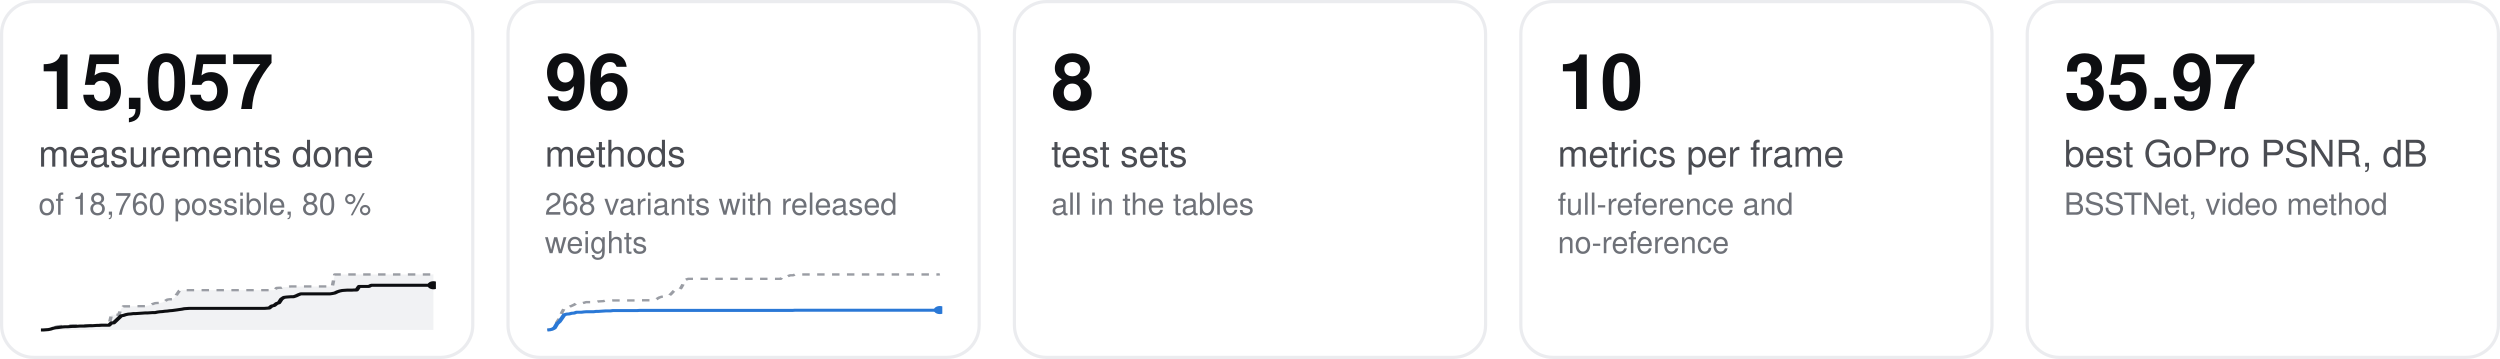
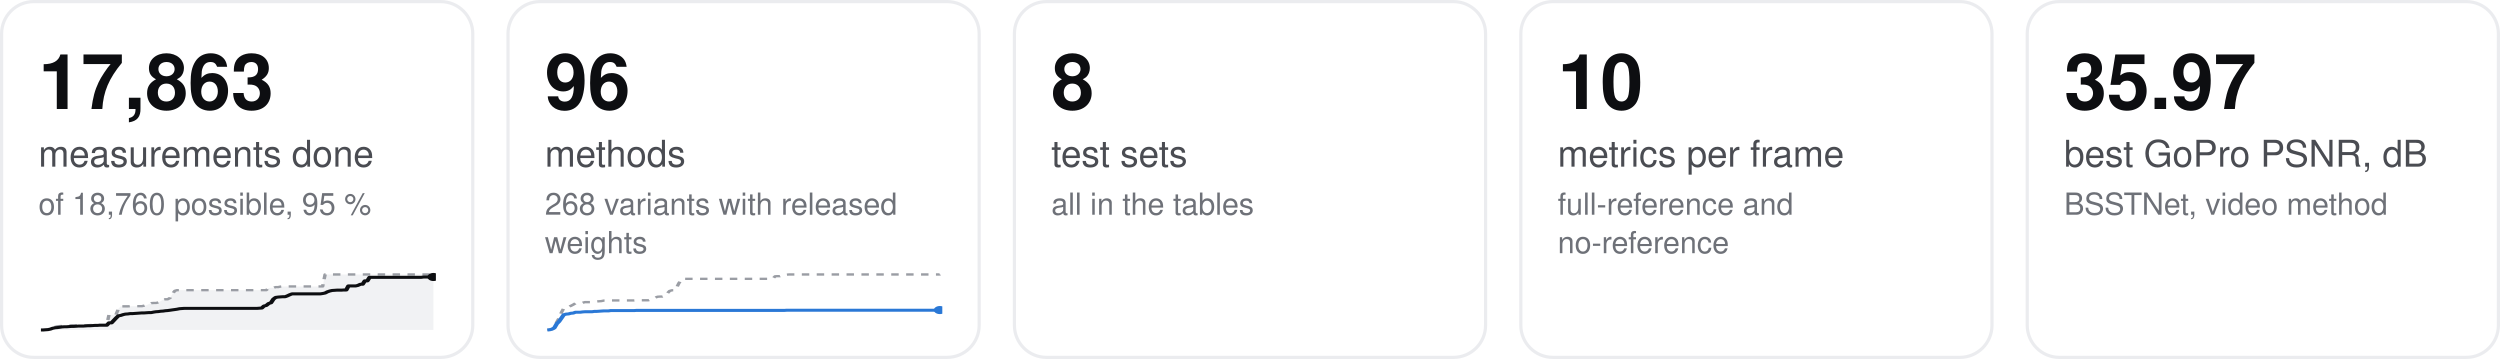
- <svg xmlns="http://www.w3.org/2000/svg" viewBox="0 0 780 112" role="img" aria-label="15,057 of 18,760 measurements done; 96 methods, 268 variants" font-family="Geologica, -apple-system, 'Segoe UI', Helvetica, Arial, sans-serif">
+ <svg xmlns="http://www.w3.org/2000/svg" viewBox="0 0 780 112" role="img" aria-label="17,863 of 18,760 measurements done; 96 methods, 268 variants" font-family="Geologica, -apple-system, 'Segoe UI', Helvetica, Arial, sans-serif">
  <g transform="translate(0 0)">
    <rect x=".5" y=".5" width="147" height="111" rx="10" fill="none" style="stroke:#ebecef" />
-     <text x="12" y="34" font-size="24" font-weight="600" style="fill:#0d0e11">15,057</text>
+     <text x="12" y="34" font-size="24" font-weight="600" style="fill:#0d0e11">17,863</text>
    <text x="12" y="52" font-size="11.5" style="fill:#4a4c52">measurements done</text>
-     <text x="12" y="67" font-size="9.5" style="fill:#6e7178">of 18,760 possible, 80 %</text>
+     <text x="12" y="67" font-size="9.5" style="fill:#6e7178">of 18,760 possible, 95 %</text>
    <g transform="translate(12 84)">
      <svg width="124" height="20" viewBox="0 0 160 38" preserveAspectRatio="none" aria-hidden="true">
-         <polygon points="1.0,36.0 1.0,36.0 2.0,36.0 3.0,35.9 3.9,35.8 4.9,35.2 5.9,34.8 6.9,34.2 7.8,33.8 8.8,33.7 9.8,33.7 10.8,33.6 11.8,33.4 12.7,33.3 13.7,33.3 14.7,33.3 15.7,33.2 16.6,33.2 17.6,33.2 18.6,33.2 19.6,33.2 20.6,33.2 21.5,33.1 22.5,33.1 23.5,33.1 24.5,33.0 25.4,33.0 26.4,33.0 27.4,33.0 28.4,33.0 29.4,27.0 30.3,27.0 31.3,27.0 32.3,27.0 33.3,23.4 34.2,22.0 35.2,22.0 36.2,22.0 37.2,22.0 38.2,21.9 39.1,21.9 40.1,21.9 41.1,21.9 42.1,21.9 43.0,21.9 44.0,21.6 45.0,21.3 46.0,20.6 47.0,20.1 47.9,20.0 48.9,20.0 49.9,19.7 50.9,18.9 51.9,18.0 52.8,17.8 53.8,17.8 54.8,17.0 55.8,14.7 56.7,12.8 57.7,12.4 58.7,12.4 59.7,12.4 60.7,12.4 61.6,12.4 62.6,12.4 63.6,12.4 64.6,12.4 65.5,12.4 66.5,12.4 67.5,12.4 68.5,12.4 69.5,12.4 70.4,12.4 71.4,12.4 72.4,12.4 73.4,12.4 74.3,12.4 75.3,12.4 76.3,12.4 77.3,12.4 78.3,12.4 79.2,12.4 80.2,12.4 81.2,12.4 82.2,12.4 83.1,12.4 84.1,12.4 85.1,12.4 86.1,12.4 87.1,12.4 88.0,12.4 89.0,12.4 90.0,12.4 91.0,12.4 91.9,12.4 92.9,12.4 93.9,12.4 94.9,12.4 95.9,11.1 96.8,11.0 97.8,11.0 98.8,10.6 99.8,10.6 100.7,10.3 101.7,10.2 102.7,10.2 103.7,10.2 104.7,10.2 105.6,10.2 106.6,10.2 107.6,10.2 108.6,10.2 109.5,10.2 110.5,10.2 111.5,10.2 112.5,10.2 113.5,10.2 114.4,10.2 115.4,10.2 116.4,10.2 117.4,10.2 118.3,10.2 119.3,3.1 120.3,3.1 121.3,3.1 122.3,3.1 123.2,3.1 124.2,3.1 125.2,3.1 126.2,3.1 127.1,3.1 128.1,3.1 129.1,3.1 130.1,3.1 131.1,3.1 132.0,3.1 133.0,3.1 134.0,3.1 135.0,3.1 136.0,3.1 136.9,3.1 137.9,3.1 138.9,3.1 139.9,3.1 140.8,3.1 141.8,3.1 142.8,3.1 143.8,3.1 144.8,3.1 145.7,3.1 146.7,3.1 147.7,3.1 148.7,3.1 149.6,3.1 150.6,3.1 151.6,3.1 152.6,3.1 153.6,3.1 154.5,3.1 155.5,3.1 156.5,3.1 157.5,3.1 158.4,3.1 159.0,3.0 159.0,36.0" style="fill:#f1f2f4" />
-         <polyline points="1.0,36.0 2.0,36.0 3.0,35.9 3.9,35.8 4.9,35.2 5.9,34.8 6.9,34.2 7.8,33.8 8.8,33.7 9.8,33.7 10.8,33.6 11.8,33.4 12.7,33.3 13.7,33.3 14.7,33.3 15.7,33.2 16.6,33.2 17.6,33.2 18.6,33.2 19.6,33.2 20.6,33.2 21.5,33.1 22.5,33.1 23.5,33.1 24.5,33.0 25.4,33.0 26.4,33.0 27.4,33.0 28.4,33.0 29.4,27.0 30.3,27.0 31.3,27.0 32.3,27.0 33.3,23.4 34.2,22.0 35.2,22.0 36.2,22.0 37.2,22.0 38.2,21.9 39.1,21.9 40.1,21.9 41.1,21.9 42.1,21.9 43.0,21.9 44.0,21.6 45.0,21.3 46.0,20.6 47.0,20.1 47.9,20.0 48.9,20.0 49.9,19.7 50.9,18.9 51.9,18.0 52.8,17.8 53.8,17.8 54.8,17.0 55.8,14.7 56.7,12.8 57.7,12.4 58.7,12.4 59.7,12.4 60.7,12.4 61.6,12.4 62.6,12.4 63.6,12.4 64.6,12.4 65.5,12.4 66.5,12.4 67.5,12.4 68.5,12.4 69.5,12.4 70.4,12.4 71.4,12.4 72.4,12.4 73.4,12.4 74.3,12.4 75.3,12.4 76.3,12.4 77.3,12.4 78.3,12.4 79.2,12.4 80.2,12.4 81.2,12.4 82.2,12.4 83.1,12.4 84.1,12.4 85.1,12.4 86.1,12.4 87.1,12.4 88.0,12.4 89.0,12.4 90.0,12.4 91.0,12.4 91.9,12.4 92.9,12.4 93.9,12.4 94.9,12.4 95.9,11.1 96.8,11.0 97.8,11.0 98.8,10.6 99.8,10.6 100.7,10.3 101.7,10.2 102.7,10.2 103.7,10.2 104.7,10.2 105.6,10.2 106.6,10.2 107.6,10.2 108.6,10.2 109.5,10.2 110.5,10.2 111.5,10.2 112.5,10.2 113.5,10.2 114.4,10.2 115.4,10.2 116.4,10.2 117.4,10.2 118.3,10.2 119.3,3.1 120.3,3.1 121.3,3.1 122.3,3.1 123.2,3.1 124.2,3.1 125.2,3.1 126.2,3.1 127.1,3.1 128.1,3.1 129.1,3.1 130.1,3.1 131.1,3.1 132.0,3.1 133.0,3.1 134.0,3.1 135.0,3.1 136.0,3.1 136.9,3.1 137.9,3.1 138.9,3.1 139.9,3.1 140.8,3.1 141.8,3.1 142.8,3.1 143.8,3.1 144.8,3.1 145.7,3.1 146.7,3.1 147.7,3.1 148.7,3.1 149.6,3.1 150.6,3.1 151.6,3.1 152.6,3.1 153.6,3.1 154.5,3.1 155.5,3.1 156.5,3.1 157.5,3.1 158.4,3.1 159.0,3.0" fill="none" style="stroke:#9a9da4" stroke-width="1.4" stroke-linejoin="round" stroke-dasharray="3 3" />
-         <polyline points="1.0,36.0 2.0,36.0 3.0,35.9 3.9,35.8 4.9,35.5 5.9,35.0 6.9,34.7 7.8,34.6 8.8,34.4 9.8,34.2 10.8,34.1 11.8,34.1 12.7,34.0 13.7,33.9 14.7,33.9 15.7,33.8 16.6,33.7 17.6,33.7 18.6,33.7 19.6,33.6 20.6,33.5 21.5,33.5 22.5,33.4 23.5,33.3 24.5,33.3 25.4,33.2 26.4,33.2 27.4,33.2 28.4,33.2 29.4,31.8 30.3,31.8 31.3,30.4 32.3,29.0 33.3,27.6 34.2,27.4 35.2,26.9 36.2,26.6 37.2,26.5 38.2,26.3 39.1,26.3 40.1,26.2 41.1,26.1 42.1,26.0 43.0,25.9 44.0,25.9 45.0,25.8 46.0,25.7 47.0,25.7 47.9,25.4 48.9,25.2 49.9,25.1 50.9,24.9 51.9,24.8 52.8,24.6 53.8,24.5 54.8,24.3 55.8,24.1 56.7,23.9 57.7,23.7 58.7,23.4 59.7,23.3 60.7,23.2 61.6,23.2 62.6,23.2 63.6,23.2 64.6,23.2 65.5,23.2 66.5,23.2 67.5,23.2 68.5,23.2 69.5,23.2 70.4,23.2 71.4,23.2 72.4,23.2 73.4,23.2 74.3,23.2 75.3,23.2 76.3,23.2 77.3,23.2 78.3,23.2 79.2,23.2 80.2,23.2 81.2,23.2 82.2,23.2 83.1,23.2 84.1,23.2 85.1,23.2 86.1,23.2 87.1,23.2 88.0,23.2 89.0,23.2 90.0,23.2 91.0,23.2 91.9,23.1 92.9,23.0 93.9,21.8 94.9,21.5 95.9,20.3 96.8,19.9 97.8,17.7 98.8,16.7 99.8,16.5 100.7,16.4 101.7,16.3 102.7,16.3 103.7,15.8 104.7,15.1 105.6,14.6 106.6,14.6 107.6,14.6 108.6,14.6 109.5,14.6 110.5,14.6 111.5,14.6 112.5,14.6 113.5,14.6 114.4,14.6 115.4,14.6 116.4,14.6 117.4,14.6 118.3,14.4 119.3,14.1 120.3,13.4 121.3,12.9 122.3,12.6 123.2,12.5 124.2,12.4 125.2,12.4 126.2,12.4 127.1,12.3 128.1,12.3 129.1,10.2 130.1,10.2 131.1,10.2 132.0,10.2 133.0,10.2 134.0,9.5 135.0,9.5 136.0,9.5 136.9,9.5 137.9,9.5 138.9,9.5 139.9,9.5 140.8,9.5 141.8,9.5 142.8,9.5 143.8,9.5 144.8,9.5 145.7,9.5 146.7,9.5 147.7,9.5 148.7,9.5 149.6,9.5 150.6,9.5 151.6,9.5 152.6,9.5 153.6,9.5 154.5,9.5 155.5,9.5 156.5,9.5 157.5,9.5 158.4,9.5 159.0,9.5" fill="none" style="stroke:#0d0e11" stroke-width="1.8" stroke-linejoin="round" />
-         <circle cx="159.0" cy="9.5" r="2.4" style="fill:#0d0e11" />
+         <polygon points="1.0,36.0 1.0,36.0 1.9,36.0 2.9,35.9 3.8,35.8 4.8,35.2 5.7,34.8 6.7,34.2 7.6,33.8 8.6,33.7 9.5,33.7 10.5,33.6 11.4,33.4 12.3,33.3 13.3,33.3 14.2,33.3 15.2,33.2 16.1,33.2 17.1,33.2 18.0,33.2 19.0,33.2 19.9,33.2 20.8,33.1 21.8,33.1 22.7,33.1 23.7,33.0 24.6,33.0 25.6,33.0 26.5,33.0 27.5,33.0 28.4,27.0 29.4,27.0 30.3,27.0 31.2,27.0 32.2,23.4 33.1,22.0 34.1,22.0 35.0,22.0 36.0,22.0 36.9,21.9 37.9,21.9 38.8,21.9 39.8,21.9 40.7,21.9 41.6,21.9 42.6,21.6 43.5,21.3 44.5,20.6 45.4,20.1 46.4,20.0 47.3,20.0 48.3,19.7 49.2,18.9 50.2,18.0 51.1,17.8 52.0,17.8 53.0,17.0 53.9,14.7 54.9,12.8 55.8,12.4 56.8,12.4 57.7,12.4 58.7,12.4 59.6,12.4 60.5,12.4 61.5,12.4 62.4,12.4 63.4,12.4 64.3,12.4 65.3,12.4 66.2,12.4 67.2,12.4 68.1,12.4 69.1,12.4 70.0,12.4 70.9,12.4 71.9,12.4 72.8,12.4 73.8,12.4 74.7,12.4 75.7,12.4 76.6,12.4 77.6,12.4 78.5,12.4 79.5,12.4 80.4,12.4 81.3,12.4 82.3,12.4 83.2,12.4 84.2,12.4 85.1,12.4 86.1,12.4 87.0,12.4 88.0,12.4 88.9,12.4 89.9,12.4 90.8,12.4 91.7,12.4 92.7,11.1 93.6,11.0 94.6,11.0 95.5,10.6 96.5,10.6 97.4,10.3 98.4,10.2 99.3,10.2 100.2,10.2 101.2,10.2 102.1,10.2 103.1,10.2 104.0,10.2 105.0,10.2 105.9,10.2 106.9,10.2 107.8,10.2 108.8,10.2 109.7,10.2 110.6,10.2 111.6,10.2 112.5,10.2 113.5,10.2 114.4,10.2 115.4,3.1 116.3,3.1 117.3,3.1 118.2,3.1 119.2,3.1 120.1,3.1 121.0,3.1 122.0,3.1 122.9,3.1 123.9,3.1 124.8,3.1 125.8,3.1 126.7,3.1 127.7,3.1 128.6,3.1 129.6,3.1 130.5,3.1 131.4,3.1 132.4,3.1 133.3,3.1 134.3,3.1 135.2,3.1 136.2,3.1 137.1,3.1 138.1,3.1 139.0,3.1 139.9,3.1 140.9,3.1 141.8,3.1 142.8,3.1 143.7,3.1 144.7,3.1 145.6,3.1 146.6,3.1 147.5,3.1 148.5,3.1 149.4,3.1 150.3,3.1 151.3,3.1 152.2,3.1 153.2,3.1 154.1,3.1 155.1,3.1 156.0,3.1 157.0,3.1 157.9,3.1 158.9,3.1 159.0,3.0 159.0,36.0" style="fill:#f1f2f4" />
+         <polyline points="1.0,36.0 1.9,36.0 2.9,35.9 3.8,35.8 4.8,35.2 5.7,34.8 6.7,34.2 7.6,33.8 8.6,33.7 9.5,33.7 10.5,33.6 11.4,33.4 12.3,33.3 13.3,33.3 14.2,33.3 15.2,33.2 16.1,33.2 17.1,33.2 18.0,33.2 19.0,33.2 19.9,33.2 20.8,33.1 21.8,33.1 22.7,33.1 23.7,33.0 24.6,33.0 25.6,33.0 26.5,33.0 27.5,33.0 28.4,27.0 29.4,27.0 30.3,27.0 31.2,27.0 32.2,23.4 33.1,22.0 34.1,22.0 35.0,22.0 36.0,22.0 36.9,21.9 37.9,21.9 38.8,21.9 39.8,21.9 40.7,21.9 41.6,21.9 42.6,21.6 43.5,21.3 44.5,20.6 45.4,20.1 46.4,20.0 47.3,20.0 48.3,19.7 49.2,18.9 50.2,18.0 51.1,17.8 52.0,17.8 53.0,17.0 53.9,14.7 54.9,12.8 55.8,12.4 56.8,12.4 57.7,12.4 58.7,12.4 59.6,12.4 60.5,12.4 61.5,12.4 62.4,12.4 63.4,12.4 64.3,12.4 65.3,12.4 66.2,12.4 67.2,12.4 68.1,12.4 69.1,12.4 70.0,12.4 70.9,12.4 71.9,12.4 72.8,12.4 73.8,12.4 74.7,12.4 75.7,12.4 76.6,12.4 77.6,12.4 78.5,12.4 79.5,12.4 80.4,12.4 81.3,12.4 82.3,12.4 83.2,12.4 84.2,12.4 85.1,12.4 86.1,12.4 87.0,12.4 88.0,12.4 88.9,12.4 89.9,12.4 90.8,12.4 91.7,12.4 92.7,11.1 93.6,11.0 94.6,11.0 95.5,10.6 96.5,10.6 97.4,10.3 98.4,10.2 99.3,10.2 100.2,10.2 101.2,10.2 102.1,10.2 103.1,10.2 104.0,10.2 105.0,10.2 105.9,10.2 106.9,10.2 107.8,10.2 108.8,10.2 109.7,10.2 110.6,10.2 111.6,10.2 112.5,10.2 113.5,10.2 114.4,10.2 115.4,3.1 116.3,3.1 117.3,3.1 118.2,3.1 119.2,3.1 120.1,3.1 121.0,3.1 122.0,3.1 122.9,3.1 123.9,3.1 124.8,3.1 125.8,3.1 126.7,3.1 127.7,3.1 128.6,3.1 129.6,3.1 130.5,3.1 131.4,3.1 132.4,3.1 133.3,3.1 134.3,3.1 135.2,3.1 136.2,3.1 137.1,3.1 138.1,3.1 139.0,3.1 139.9,3.1 140.9,3.1 141.8,3.1 142.8,3.1 143.7,3.1 144.7,3.1 145.6,3.1 146.6,3.1 147.5,3.1 148.5,3.1 149.4,3.1 150.3,3.1 151.3,3.1 152.2,3.1 153.2,3.1 154.1,3.1 155.1,3.1 156.0,3.1 157.0,3.1 157.9,3.1 158.9,3.1 159.0,3.0" fill="none" style="stroke:#9a9da4" stroke-width="1.4" stroke-linejoin="round" stroke-dasharray="3 3" />
+         <polyline points="1.0,36.0 1.9,36.0 2.9,35.9 3.8,35.8 4.8,35.5 5.7,35.0 6.7,34.7 7.6,34.6 8.6,34.4 9.5,34.2 10.5,34.1 11.4,34.1 12.3,34.0 13.3,33.9 14.2,33.9 15.2,33.8 16.1,33.7 17.1,33.7 18.0,33.7 19.0,33.6 19.9,33.5 20.8,33.5 21.8,33.4 22.7,33.3 23.7,33.3 24.6,33.2 25.6,33.2 26.5,33.2 27.5,33.2 28.4,31.8 29.4,31.8 30.3,30.4 31.2,29.0 32.2,27.6 33.1,27.4 34.1,26.9 35.0,26.6 36.0,26.5 36.9,26.3 37.9,26.3 38.8,26.2 39.8,26.1 40.7,26.0 41.6,25.9 42.6,25.9 43.5,25.8 44.5,25.7 45.4,25.7 46.4,25.4 47.3,25.2 48.3,25.1 49.2,24.9 50.2,24.8 51.1,24.6 52.0,24.5 53.0,24.3 53.9,24.1 54.9,23.9 55.8,23.7 56.8,23.4 57.7,23.3 58.7,23.2 59.6,23.2 60.5,23.2 61.5,23.2 62.4,23.2 63.4,23.2 64.3,23.2 65.3,23.2 66.2,23.2 67.2,23.2 68.1,23.2 69.1,23.2 70.0,23.2 70.9,23.2 71.9,23.2 72.8,23.2 73.8,23.2 74.7,23.2 75.7,23.2 76.6,23.2 77.6,23.2 78.5,23.2 79.5,23.2 80.4,23.2 81.3,23.2 82.3,23.2 83.2,23.2 84.2,23.2 85.1,23.2 86.1,23.2 87.0,23.2 88.0,23.2 88.9,23.1 89.9,23.0 90.8,21.8 91.7,21.5 92.7,20.3 93.6,19.9 94.6,17.7 95.5,16.7 96.5,16.5 97.4,16.4 98.4,16.3 99.3,16.3 100.2,15.8 101.2,15.1 102.1,14.6 103.1,14.6 104.0,14.6 105.0,14.6 105.9,14.6 106.9,14.6 107.8,14.6 108.8,14.6 109.7,14.6 110.6,14.6 111.6,14.6 112.5,14.6 113.5,14.6 114.4,14.4 115.4,14.1 116.3,13.4 117.3,12.9 118.2,12.6 119.2,12.5 120.1,12.4 121.0,12.4 122.0,12.4 122.9,12.3 123.9,12.3 124.8,9.9 125.8,9.9 126.7,9.9 127.7,9.9 128.6,9.6 129.6,8.9 130.5,8.9 131.4,6.9 132.4,6.9 133.3,4.8 134.3,4.8 135.2,4.8 136.2,4.8 137.1,4.8 138.1,4.8 139.0,4.8 139.9,4.8 140.9,4.8 141.8,4.8 142.8,4.8 143.7,4.8 144.7,4.8 145.6,4.8 146.6,4.8 147.5,4.8 148.5,4.8 149.4,4.8 150.3,4.8 151.3,4.8 152.2,4.8 153.2,4.8 154.1,4.8 155.1,4.6 156.0,4.6 157.0,4.6 157.9,4.6 158.9,4.6 159.0,4.6" fill="none" style="stroke:#0d0e11" stroke-width="1.8" stroke-linejoin="round" />
+         <circle cx="159.0" cy="4.6" r="2.4" style="fill:#0d0e11" />
      </svg>
    </g>
  </g>
  <g transform="translate(158 0)">
    <rect x=".5" y=".5" width="147" height="111" rx="10" fill="none" style="stroke:#ebecef" />
    <text x="12" y="34" font-size="24" font-weight="600" style="fill:#0d0e11">96</text>
    <text x="12" y="52" font-size="11.5" style="fill:#4a4c52">methods</text>
    <text x="12" y="67" font-size="9.5" style="fill:#6e7178">268 variants with released</text>
    <text x="12" y="79" font-size="9.5" style="fill:#6e7178">weights</text>
    <g transform="translate(12 84)">
      <svg width="124" height="20" viewBox="0 0 160 38" preserveAspectRatio="none" aria-hidden="true">
-         <polyline points="1.0,36.0 2.0,35.9 3.0,35.5 3.9,34.8 4.9,31.3 5.9,29.0 6.9,25.5 7.8,23.1 8.8,22.5 9.8,22.3 10.8,21.7 11.8,21.0 12.7,20.2 13.7,20.2 14.7,20.2 15.7,19.9 16.6,19.5 17.6,19.5 18.6,19.5 19.6,19.5 20.6,19.4 21.5,19.1 22.5,19.0 23.5,18.9 24.5,18.6 25.4,18.6 26.4,18.6 27.4,18.5 28.4,18.5 29.4,18.5 30.3,18.5 31.3,18.5 32.3,18.5 33.3,18.5 34.2,18.5 35.2,18.5 36.2,18.5 37.2,18.5 38.2,18.4 39.1,18.4 40.1,18.4 41.1,18.4 42.1,18.4 43.0,18.4 44.0,18.0 45.0,17.7 46.0,16.8 47.0,16.3 47.9,16.2 48.9,16.2 49.9,15.8 50.9,14.5 51.9,12.9 52.8,12.5 53.8,12.5 54.8,11.1 55.8,8.4 56.7,6.2 57.7,5.7 58.7,5.7 59.7,5.7 60.7,5.7 61.6,5.7 62.6,5.7 63.6,5.7 64.6,5.7 65.5,5.7 66.5,5.7 67.5,5.7 68.5,5.7 69.5,5.7 70.4,5.7 71.4,5.7 72.4,5.7 73.4,5.7 74.3,5.7 75.3,5.7 76.3,5.7 77.3,5.7 78.3,5.7 79.2,5.7 80.2,5.7 81.2,5.7 82.2,5.7 83.1,5.7 84.1,5.7 85.1,5.7 86.1,5.7 87.1,5.7 88.0,5.7 89.0,5.7 90.0,5.7 91.0,5.7 91.9,5.7 92.9,5.7 93.9,5.7 94.9,5.7 95.9,4.2 96.8,4.1 97.8,4.1 98.8,3.6 99.8,3.6 100.7,3.2 101.7,3.1 102.7,3.1 103.7,3.1 104.7,3.1 105.6,3.1 106.6,3.1 107.6,3.1 108.6,3.1 109.5,3.1 110.5,3.1 111.5,3.1 112.5,3.1 113.5,3.1 114.4,3.1 115.4,3.1 116.4,3.1 117.4,3.1 118.3,3.1 119.3,3.1 120.3,3.1 121.3,3.1 122.3,3.1 123.2,3.1 124.2,3.1 125.2,3.1 126.2,3.1 127.1,3.1 128.1,3.1 129.1,3.1 130.1,3.1 131.1,3.1 132.0,3.1 133.0,3.1 134.0,3.1 135.0,3.1 136.0,3.1 136.9,3.1 137.9,3.1 138.9,3.1 139.9,3.1 140.8,3.1 141.8,3.1 142.8,3.1 143.8,3.1 144.8,3.1 145.7,3.1 146.7,3.1 147.7,3.1 148.7,3.1 149.6,3.1 150.6,3.1 151.6,3.1 152.6,3.1 153.6,3.1 154.5,3.1 155.5,3.1 156.5,3.1 157.5,3.1 158.4,3.1 159.0,3.0" fill="none" style="stroke:#9a9da4" stroke-width="1.4" stroke-linejoin="round" stroke-dasharray="3 3" />
-         <polyline points="1.0,36.0 2.0,35.9 3.0,35.5 3.9,34.8 4.9,32.3 5.9,31.0 6.9,28.9 7.8,27.0 8.8,26.6 9.8,26.5 10.8,26.1 11.8,26.0 12.7,25.5 13.7,25.5 14.7,25.5 15.7,25.3 16.6,25.2 17.6,25.2 18.6,25.2 19.6,25.2 20.6,25.0 21.5,25.0 22.5,24.9 23.5,24.8 24.5,24.7 25.4,24.7 26.4,24.7 27.4,24.5 28.4,24.5 29.4,24.5 30.3,24.5 31.3,24.5 32.3,24.5 33.3,24.5 34.2,24.5 35.2,24.5 36.2,24.5 37.2,24.5 38.2,24.4 39.1,24.4 40.1,24.4 41.1,24.4 42.1,24.4 43.0,24.4 44.0,24.4 45.0,24.4 46.0,24.4 47.0,24.4 47.9,24.4 48.9,24.4 49.9,24.4 50.9,24.4 51.9,24.4 52.8,24.4 53.8,24.4 54.8,24.4 55.8,24.4 56.7,24.4 57.7,24.4 58.7,24.4 59.7,24.4 60.7,24.4 61.6,24.4 62.6,24.4 63.6,24.4 64.6,24.4 65.5,24.4 66.5,24.4 67.5,24.4 68.5,24.4 69.5,24.4 70.4,24.4 71.4,24.4 72.4,24.4 73.4,24.4 74.3,24.4 75.3,24.4 76.3,24.4 77.3,24.4 78.3,24.4 79.2,24.4 80.2,24.4 81.2,24.4 82.2,24.4 83.1,24.4 84.1,24.4 85.1,24.4 86.1,24.4 87.1,24.4 88.0,24.4 89.0,24.4 90.0,24.4 91.0,24.4 91.9,24.4 92.9,24.4 93.9,24.4 94.9,24.4 95.9,24.4 96.8,24.4 97.8,24.4 98.8,24.4 99.8,24.4 100.7,24.3 101.7,24.3 102.7,24.3 103.7,24.3 104.7,24.3 105.6,24.3 106.6,24.3 107.6,24.3 108.6,24.3 109.5,24.3 110.5,24.3 111.5,24.3 112.5,24.3 113.5,24.3 114.4,24.3 115.4,24.3 116.4,24.3 117.4,24.3 118.3,24.3 119.3,24.3 120.3,24.3 121.3,24.3 122.3,24.3 123.2,24.3 124.2,24.3 125.2,24.3 126.2,24.3 127.1,24.3 128.1,24.3 129.1,24.3 130.1,24.3 131.1,24.3 132.0,24.3 133.0,24.3 134.0,24.3 135.0,24.3 136.0,24.3 136.9,24.3 137.9,24.3 138.9,24.3 139.9,24.3 140.8,24.3 141.8,24.3 142.8,24.3 143.8,24.3 144.8,24.3 145.7,24.3 146.7,24.3 147.7,24.3 148.7,24.3 149.6,24.3 150.6,24.3 151.6,24.3 152.6,24.3 153.6,24.3 154.5,24.3 155.5,24.3 156.5,24.3 157.5,24.3 158.4,24.3 159.0,24.2" fill="none" style="stroke:#2a78d6" stroke-width="1.8" stroke-linejoin="round" />
+         <polyline points="1.0,36.0 1.9,35.9 2.9,35.5 3.8,34.8 4.8,31.3 5.7,29.0 6.7,25.5 7.6,23.1 8.6,22.5 9.5,22.3 10.5,21.7 11.4,21.0 12.3,20.2 13.3,20.2 14.2,20.2 15.2,19.9 16.1,19.5 17.1,19.5 18.0,19.5 19.0,19.5 19.9,19.4 20.8,19.1 21.8,19.0 22.7,18.9 23.7,18.6 24.6,18.6 25.6,18.6 26.5,18.5 27.5,18.5 28.4,18.5 29.4,18.5 30.3,18.5 31.2,18.5 32.2,18.5 33.1,18.5 34.1,18.5 35.0,18.5 36.0,18.5 36.9,18.4 37.9,18.4 38.8,18.4 39.8,18.4 40.7,18.4 41.6,18.4 42.6,18.0 43.5,17.7 44.5,16.8 45.4,16.3 46.4,16.2 47.3,16.2 48.3,15.8 49.2,14.5 50.2,12.9 51.1,12.5 52.0,12.5 53.0,11.1 53.9,8.4 54.9,6.2 55.8,5.7 56.8,5.7 57.7,5.7 58.7,5.7 59.6,5.7 60.5,5.7 61.5,5.7 62.4,5.7 63.4,5.7 64.3,5.7 65.3,5.7 66.2,5.7 67.2,5.7 68.1,5.7 69.1,5.7 70.0,5.7 70.9,5.7 71.9,5.7 72.8,5.7 73.8,5.7 74.7,5.7 75.7,5.7 76.6,5.7 77.6,5.7 78.5,5.7 79.5,5.7 80.4,5.7 81.3,5.7 82.3,5.7 83.2,5.7 84.2,5.7 85.1,5.7 86.1,5.7 87.0,5.7 88.0,5.7 88.9,5.7 89.9,5.7 90.8,5.7 91.7,5.7 92.7,4.2 93.6,4.1 94.6,4.1 95.5,3.6 96.5,3.6 97.4,3.2 98.4,3.1 99.3,3.1 100.2,3.1 101.2,3.1 102.1,3.1 103.1,3.1 104.0,3.1 105.0,3.1 105.9,3.1 106.9,3.1 107.8,3.1 108.8,3.1 109.7,3.1 110.6,3.1 111.6,3.1 112.5,3.1 113.5,3.1 114.4,3.1 115.4,3.1 116.3,3.1 117.3,3.1 118.2,3.1 119.2,3.1 120.1,3.1 121.0,3.1 122.0,3.1 122.9,3.1 123.9,3.1 124.8,3.1 125.8,3.1 126.7,3.1 127.7,3.1 128.6,3.1 129.6,3.1 130.5,3.1 131.4,3.1 132.4,3.1 133.3,3.1 134.3,3.1 135.2,3.1 136.2,3.1 137.1,3.1 138.1,3.1 139.0,3.1 139.9,3.1 140.9,3.1 141.8,3.1 142.8,3.1 143.7,3.1 144.7,3.1 145.6,3.1 146.6,3.1 147.5,3.1 148.5,3.1 149.4,3.1 150.3,3.1 151.3,3.1 152.2,3.1 153.2,3.1 154.1,3.1 155.1,3.1 156.0,3.1 157.0,3.1 157.9,3.1 158.9,3.1 159.0,3.0" fill="none" style="stroke:#9a9da4" stroke-width="1.4" stroke-linejoin="round" stroke-dasharray="3 3" />
+         <polyline points="1.0,36.0 1.9,35.9 2.9,35.5 3.8,34.8 4.8,32.3 5.7,31.0 6.7,28.9 7.6,27.0 8.6,26.6 9.5,26.5 10.5,26.1 11.4,26.0 12.3,25.5 13.3,25.5 14.2,25.5 15.2,25.3 16.1,25.2 17.1,25.2 18.0,25.2 19.0,25.2 19.9,25.0 20.8,25.0 21.8,24.9 22.7,24.8 23.7,24.7 24.6,24.7 25.6,24.7 26.5,24.5 27.5,24.5 28.4,24.5 29.4,24.5 30.3,24.5 31.2,24.5 32.2,24.5 33.1,24.5 34.1,24.5 35.0,24.5 36.0,24.5 36.9,24.4 37.9,24.4 38.8,24.4 39.8,24.4 40.7,24.4 41.6,24.4 42.6,24.4 43.5,24.4 44.5,24.4 45.4,24.4 46.4,24.4 47.3,24.4 48.3,24.4 49.2,24.4 50.2,24.4 51.1,24.4 52.0,24.4 53.0,24.4 53.9,24.4 54.9,24.4 55.8,24.4 56.8,24.4 57.7,24.4 58.7,24.4 59.6,24.4 60.5,24.4 61.5,24.4 62.4,24.4 63.4,24.4 64.3,24.4 65.3,24.4 66.2,24.4 67.2,24.4 68.1,24.4 69.1,24.4 70.0,24.4 70.9,24.4 71.9,24.4 72.8,24.4 73.8,24.4 74.7,24.4 75.7,24.4 76.6,24.4 77.6,24.4 78.5,24.4 79.5,24.4 80.4,24.4 81.3,24.4 82.3,24.4 83.2,24.4 84.2,24.4 85.1,24.4 86.1,24.4 87.0,24.4 88.0,24.4 88.9,24.4 89.9,24.4 90.8,24.4 91.7,24.4 92.7,24.4 93.6,24.4 94.6,24.4 95.5,24.4 96.5,24.4 97.4,24.3 98.4,24.3 99.3,24.3 100.2,24.3 101.2,24.3 102.1,24.3 103.1,24.3 104.0,24.3 105.0,24.3 105.9,24.3 106.9,24.3 107.8,24.3 108.8,24.3 109.7,24.3 110.6,24.3 111.6,24.3 112.5,24.3 113.5,24.3 114.4,24.3 115.4,24.3 116.3,24.3 117.3,24.3 118.2,24.3 119.2,24.3 120.1,24.3 121.0,24.3 122.0,24.3 122.9,24.3 123.9,24.3 124.8,24.3 125.8,24.3 126.7,24.3 127.7,24.3 128.6,24.3 129.6,24.3 130.5,24.3 131.4,24.3 132.4,24.3 133.3,24.3 134.3,24.3 135.2,24.3 136.2,24.3 137.1,24.3 138.1,24.3 139.0,24.3 139.9,24.3 140.9,24.3 141.8,24.3 142.8,24.3 143.7,24.3 144.7,24.3 145.6,24.3 146.6,24.3 147.5,24.3 148.5,24.3 149.4,24.3 150.3,24.3 151.3,24.3 152.2,24.3 153.2,24.3 154.1,24.3 155.1,24.3 156.0,24.3 157.0,24.3 157.9,24.3 158.9,24.3 159.0,24.2" fill="none" style="stroke:#2a78d6" stroke-width="1.8" stroke-linejoin="round" />
        <circle cx="159.0" cy="24.2" r="2.4" style="fill:#2a78d6" />
      </svg>
    </g>
  </g>
  <g transform="translate(316 0)">
    <rect x=".5" y=".5" width="147" height="111" rx="10" fill="none" style="stroke:#ebecef" />
    <text x="12" y="34" font-size="24" font-weight="600" style="fill:#0d0e11">8</text>
    <text x="12" y="52" font-size="11.5" style="fill:#4a4c52">test sets</text>
    <text x="12" y="67" font-size="9.5" style="fill:#6e7178">all in the tables</text>
  </g>
  <g transform="translate(474 0)">
    <rect x=".5" y=".5" width="147" height="111" rx="10" fill="none" style="stroke:#ebecef" />
    <text x="12" y="34" font-size="24" font-weight="600" style="fill:#0d0e11">10</text>
    <text x="12" y="52" font-size="11.5" style="fill:#4a4c52">metrics per frame</text>
    <text x="12" y="67" font-size="9.5" style="fill:#6e7178">full-reference and</text>
    <text x="12" y="79" font-size="9.5" style="fill:#6e7178">no-reference</text>
  </g>
  <g transform="translate(632 0)">
    <rect x=".5" y=".5" width="147" height="111" rx="10" fill="none" style="stroke:#ebecef" />
    <text x="12" y="34" font-size="24" font-weight="600" style="fill:#0d0e11">35.97</text>
    <text x="12" y="52" font-size="11.5" style="fill:#4a4c52">best GoPro PSNR, dB</text>
    <text x="12" y="67" font-size="9.5" style="fill:#6e7178">BSSTNet, video method</text>
  </g>
</svg>
